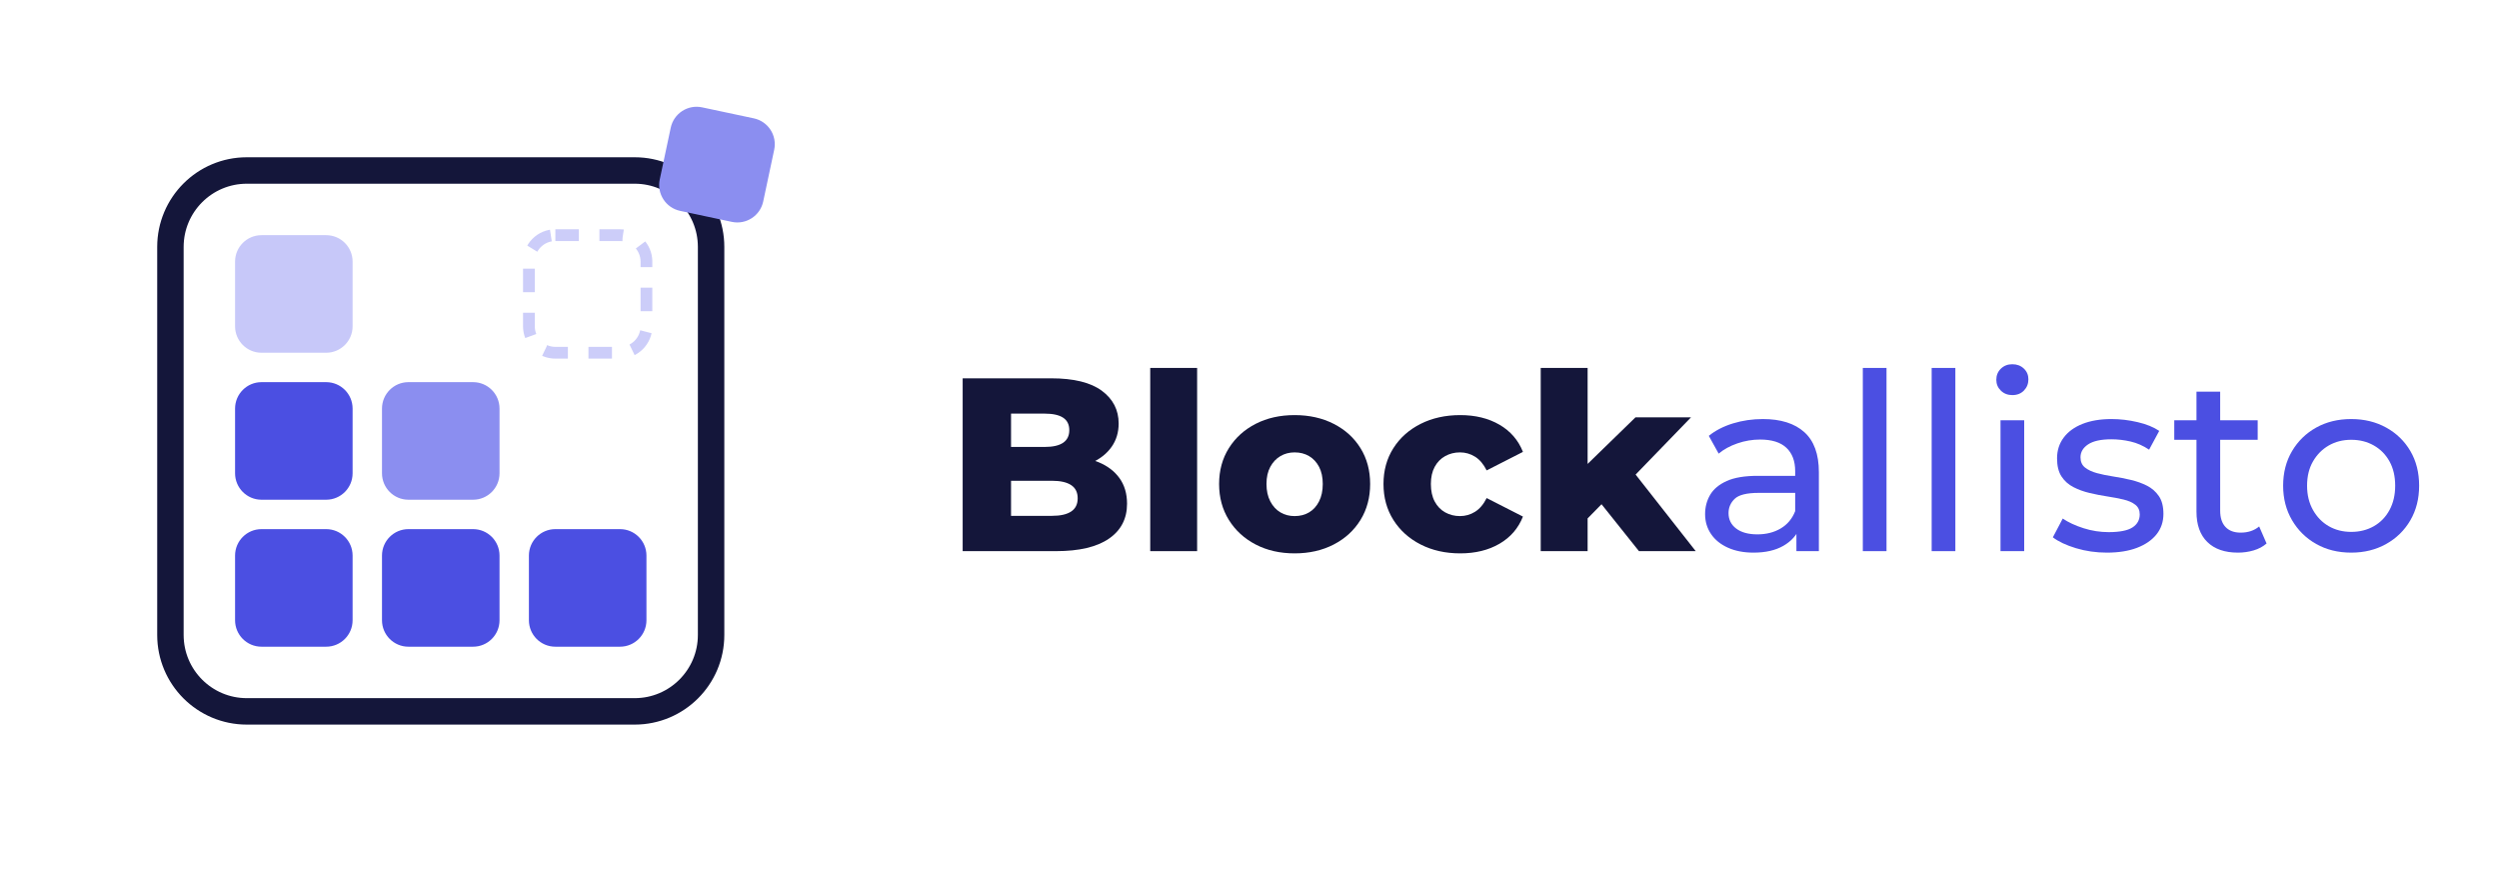
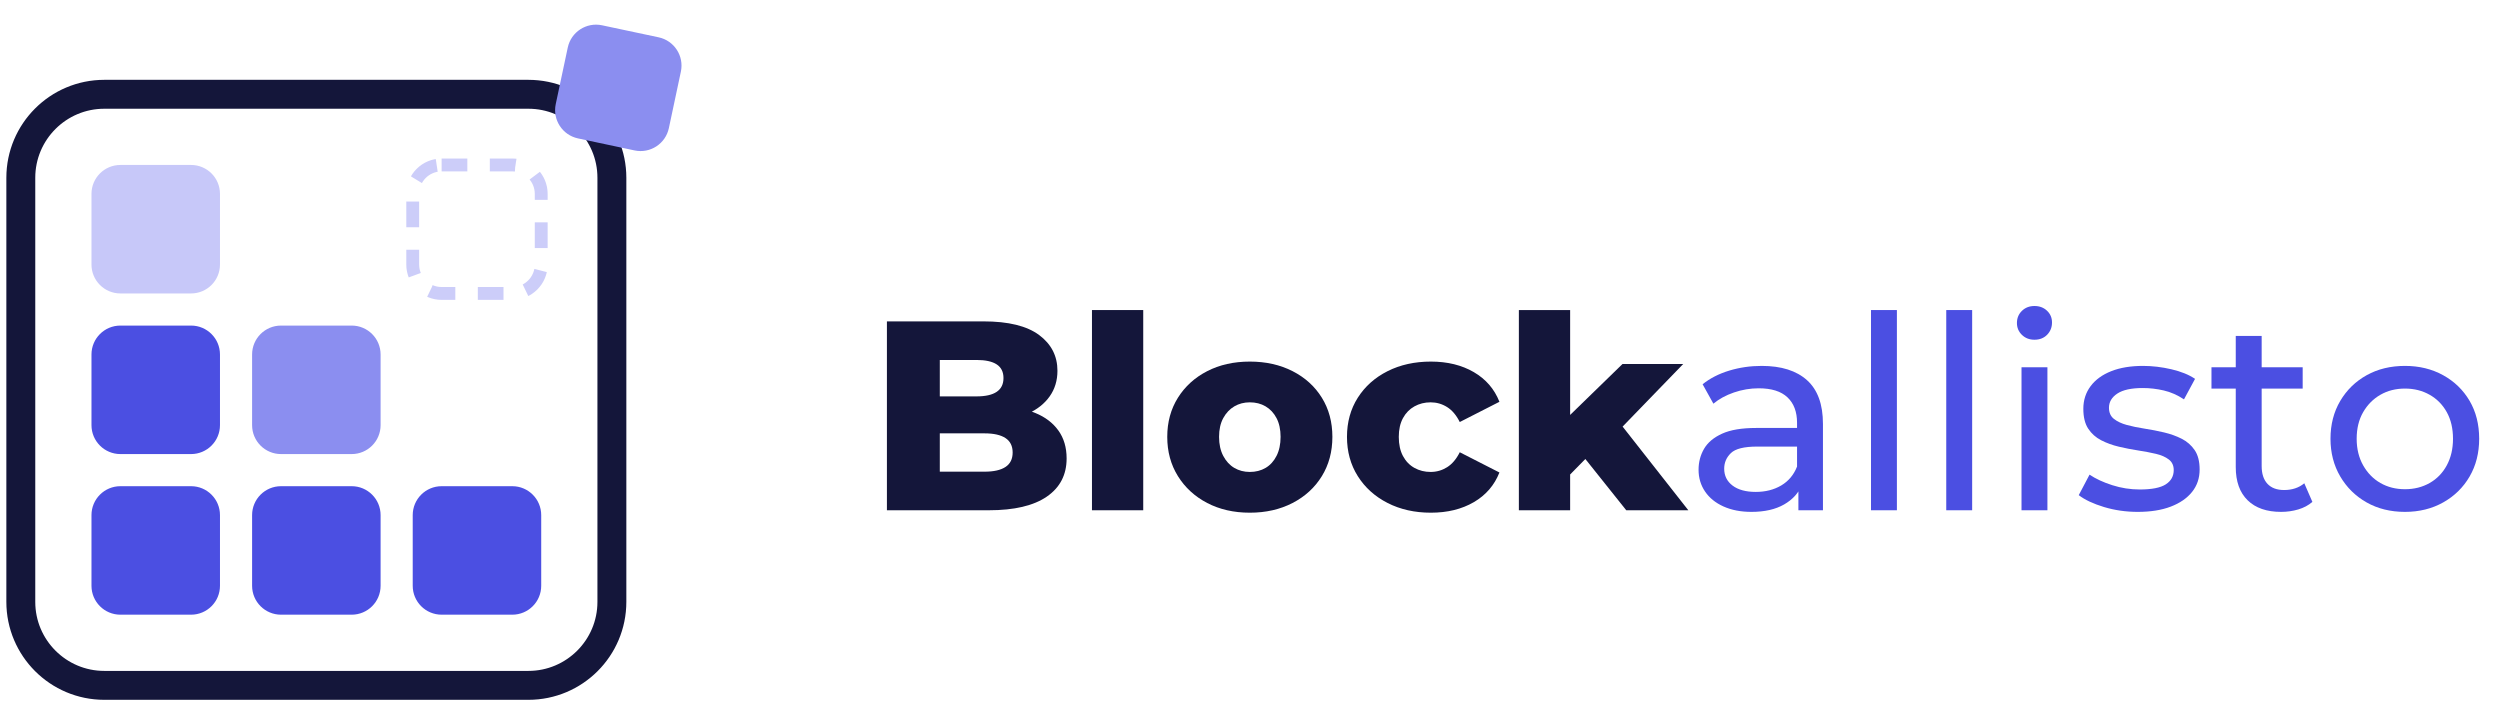
- <svg xmlns="http://www.w3.org/2000/svg" width="567" height="200" viewBox="-20 -20 567 200">
+ <svg xmlns="http://www.w3.org/2000/svg" width="518" height="146" viewBox="14.67 -0.90 518.21 146.24">
  <g transform="scale(0.6667)">
    <rect x="28" y="28" width="184" height="184" rx="26" fill="none" stroke="#14163A" stroke-width="9" />
    <rect x="50" y="150" width="40" height="40" rx="9" fill="#4B4FE2" />
    <rect x="100" y="150" width="40" height="40" rx="9" fill="#4B4FE2" />
    <rect x="150" y="150" width="40" height="40" rx="9" fill="#4B4FE2" />
    <rect x="50" y="100" width="40" height="40" rx="9" fill="#4B4FE2" />
    <rect x="100" y="100" width="40" height="40" rx="9" fill="#8B8EF0" />
    <rect x="50" y="50" width="40" height="40" rx="9" fill="#C7C8F9" />
    <rect x="150" y="50" width="40" height="40" rx="9" fill="none" stroke="#C7C8F9" stroke-opacity="0.9" stroke-width="4" stroke-dasharray="8 7" />
    <rect x="196" y="8" width="36" height="36" rx="9" fill="#8B8EF0" fill-opacity="1.0" transform="rotate(12 214.0 26.0)" />
  </g>
  <g transform="translate(4.5,0)">
    <path d="M70 0V700H428Q566 700 634.0 649.5Q702 599 702 517Q702 463 673.5 422.5Q645 382 593.5 358.5Q542 335 471 335L491 383Q565 383 620.0 360.5Q675 338 705.5 295.5Q736 253 736 192Q736 101 662.5 50.5Q589 0 448 0ZM266 143H432Q483 143 509.5 160.5Q536 178 536 214Q536 250 509.5 267.5Q483 285 432 285H252V422H402Q452 422 477.0 439.0Q502 456 502 490Q502 524 477.0 540.5Q452 557 402 557H266Z" transform="translate(190.00,105.00) scale(0.056,-0.056)" fill="#14163A" />
    <path d="M61 0V742H251V0Z" transform="translate(233.06,105.00) scale(0.056,-0.056)" fill="#14163A" />
    <path d="M333 -9Q244 -9 175.0 27.0Q106 63 66.5 126.5Q27 190 27 272Q27 354 66.5 417.0Q106 480 175.0 515.5Q244 551 333 551Q422 551 491.5 515.5Q561 480 600.0 417.0Q639 354 639 272Q639 190 600.0 126.5Q561 63 491.5 27.0Q422 -9 333 -9ZM333 142Q366 142 391.5 157.0Q417 172 432.0 201.5Q447 231 447 272Q447 313 432.0 341.5Q417 370 391.5 385.0Q366 400 333 400Q301 400 275.5 385.0Q250 370 234.5 341.5Q219 313 219 272Q219 231 234.5 201.5Q250 172 275.5 157.0Q301 142 333 142Z" transform="translate(250.59,105.00) scale(0.056,-0.056)" fill="#14163A" />
    <path d="M338 -9Q248 -9 177.5 27.0Q107 63 67.0 126.5Q27 190 27 272Q27 354 67.0 417.0Q107 480 177.5 515.5Q248 551 338 551Q430 551 497.0 512.0Q564 473 592 402L445 327Q426 365 398.0 382.5Q370 400 337 400Q304 400 277.0 385.0Q250 370 234.5 341.5Q219 313 219 272Q219 230 234.5 201.0Q250 172 277.0 157.0Q304 142 337 142Q370 142 398.0 159.5Q426 177 445 215L592 140Q564 69 497.0 30.0Q430 -9 338 -9Z" transform="translate(287.89,105.00) scale(0.056,-0.056)" fill="#14163A" />
    <path d="M219 100 224 327 445 542H670L425 289L328 211ZM61 0V742H251V0ZM459 0 293 208 411 354 689 0Z" transform="translate(321.66,105.00) scale(0.056,-0.056)" fill="#14163A" />
    <path d="M420 0V112L415 133V324Q415 385 379.5 418.5Q344 452 273 452Q226 452 181.0 436.5Q136 421 105 395L65 467Q106 500 163.5 517.5Q221 535 284 535Q393 535 452.0 482.0Q511 429 511 320V0ZM246 -6Q187 -6 142.5 14.0Q98 34 74.0 69.5Q50 105 50 150Q50 193 70.5 228.0Q91 263 137.5 284.0Q184 305 263 305H431V236H267Q195 236 170.0 212.0Q145 188 145 154Q145 115 176.0 91.5Q207 68 262 68Q316 68 356.5 92.0Q397 116 415 162L434 96Q415 49 367.0 21.5Q319 -6 246 -6Z" transform="translate(359.57,105.00) scale(0.056,-0.056)" fill="#4B4FE2" />
    <path d="M91 0V742H187V0Z" transform="translate(393.06,105.00) scale(0.056,-0.056)" fill="#4B4FE2" />
    <path d="M91 0V742H187V0Z" transform="translate(408.68,105.00) scale(0.056,-0.056)" fill="#4B4FE2" />
    <path d="M91 0V530H187V0ZM139 632Q111 632 92.5 650.0Q74 668 74 694Q74 721 92.5 739.0Q111 757 139 757Q167 757 185.5 739.5Q204 722 204 696Q204 669 186.0 650.5Q168 632 139 632Z" transform="translate(424.30,105.00) scale(0.056,-0.056)" fill="#4B4FE2" />
    <path d="M243 -6Q177 -6 117.5 12.0Q58 30 24 56L64 132Q98 109 148.0 93.0Q198 77 250 77Q317 77 346.5 96.0Q376 115 376 149Q376 174 358.0 188.0Q340 202 310.5 209.0Q281 216 245.0 221.5Q209 227 173.0 235.5Q137 244 107.0 259.5Q77 275 59.0 302.5Q41 330 41 376Q41 424 68.0 460.0Q95 496 144.5 515.5Q194 535 262 535Q314 535 367.5 522.5Q421 510 455 487L414 411Q378 435 339.0 444.0Q300 453 261 453Q198 453 167.0 432.5Q136 412 136 380Q136 353 154.5 338.5Q173 324 202.5 316.0Q232 308 268.0 302.5Q304 297 340.0 288.5Q376 280 405.5 265.0Q435 250 453.5 223.0Q472 196 472 151Q472 103 444.0 68.0Q416 33 365.0 13.5Q314 -6 243 -6Z" transform="translate(439.93,105.00) scale(0.056,-0.056)" fill="#4B4FE2" />
    <path d="M273 -6Q193 -6 149.0 37.0Q105 80 105 160V646H201V164Q201 121 222.5 98.0Q244 75 284 75Q329 75 359 100L389 31Q367 12 336.5 3.0Q306 -6 273 -6ZM15 451V530H353V451Z" transform="translate(467.98,105.00) scale(0.056,-0.056)" fill="#4B4FE2" />
    <path d="M318 -6Q238 -6 176.0 29.0Q114 64 78.0 125.5Q42 187 42 265Q42 344 78.0 405.0Q114 466 176.0 500.5Q238 535 318 535Q397 535 459.5 500.5Q522 466 557.5 405.5Q593 345 593 265Q593 186 557.5 125.0Q522 64 459.5 29.0Q397 -6 318 -6ZM318 78Q369 78 409.5 101.0Q450 124 473.0 166.5Q496 209 496 265Q496 322 473.0 363.5Q450 405 409.5 428.0Q369 451 318 451Q267 451 227.0 428.0Q187 405 163.0 363.5Q139 322 139 265Q139 209 163.0 166.5Q187 124 227.0 101.0Q267 78 318 78Z" transform="translate(491.17,105.00) scale(0.056,-0.056)" fill="#4B4FE2" />
  </g>
</svg>
